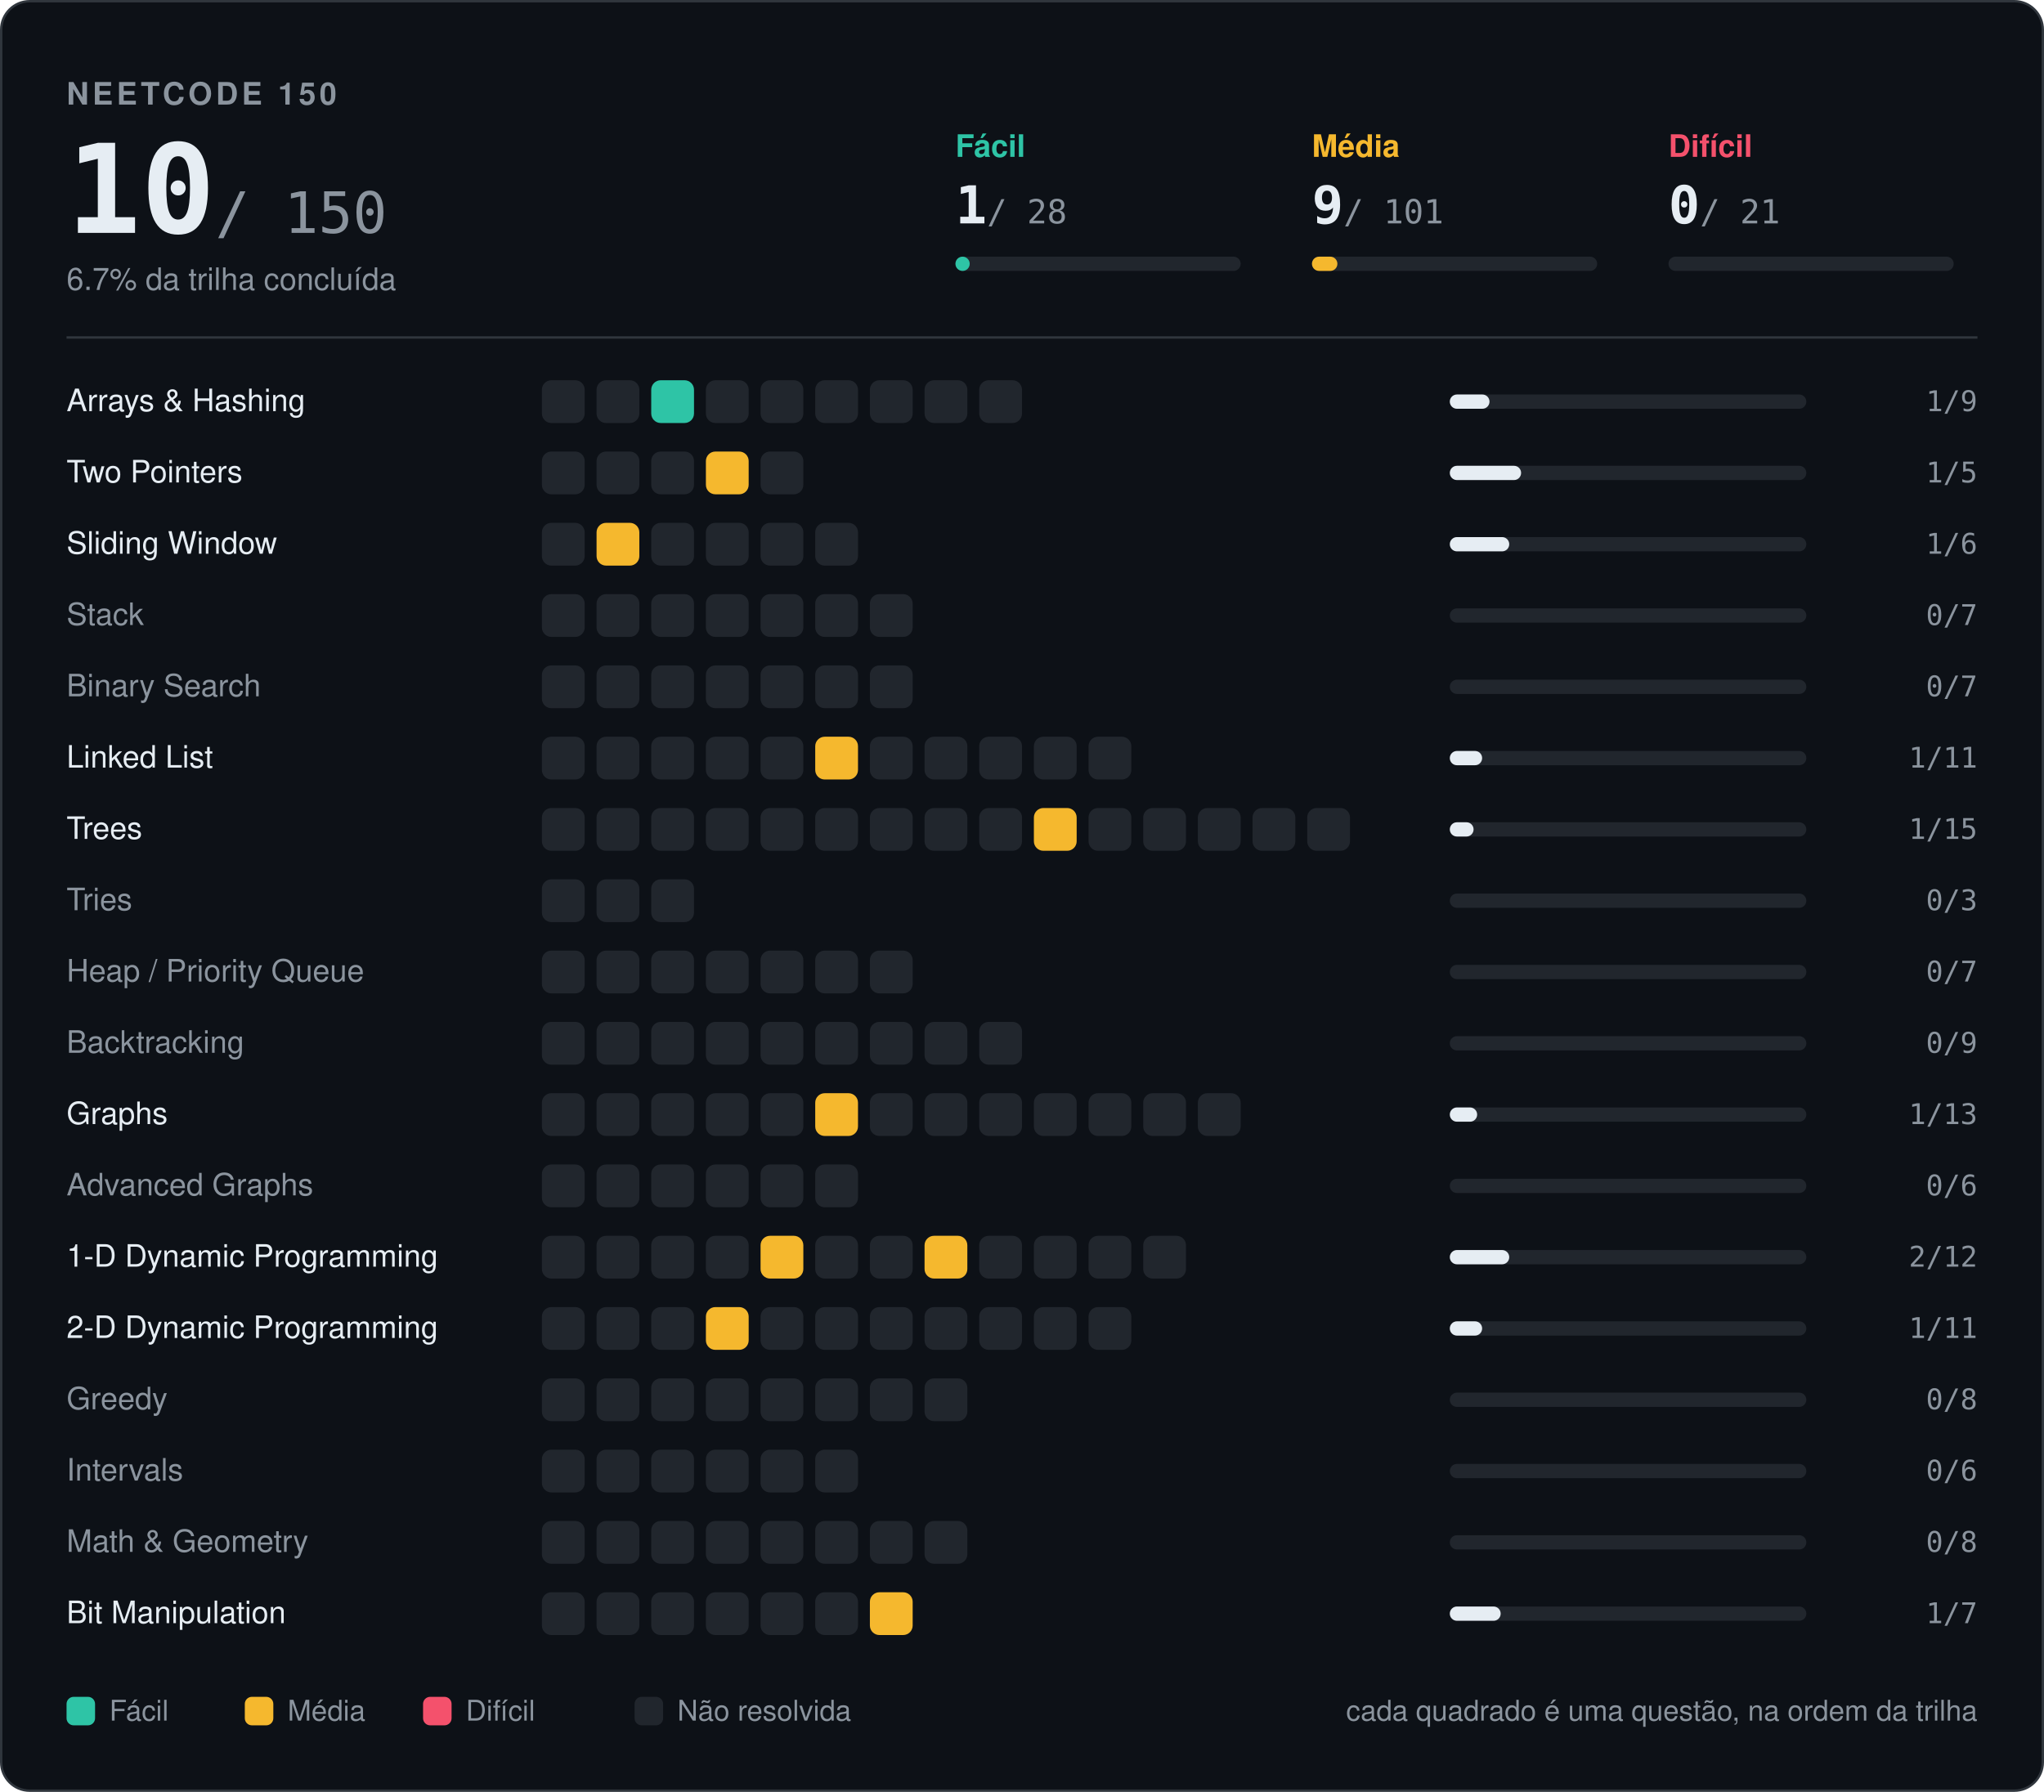
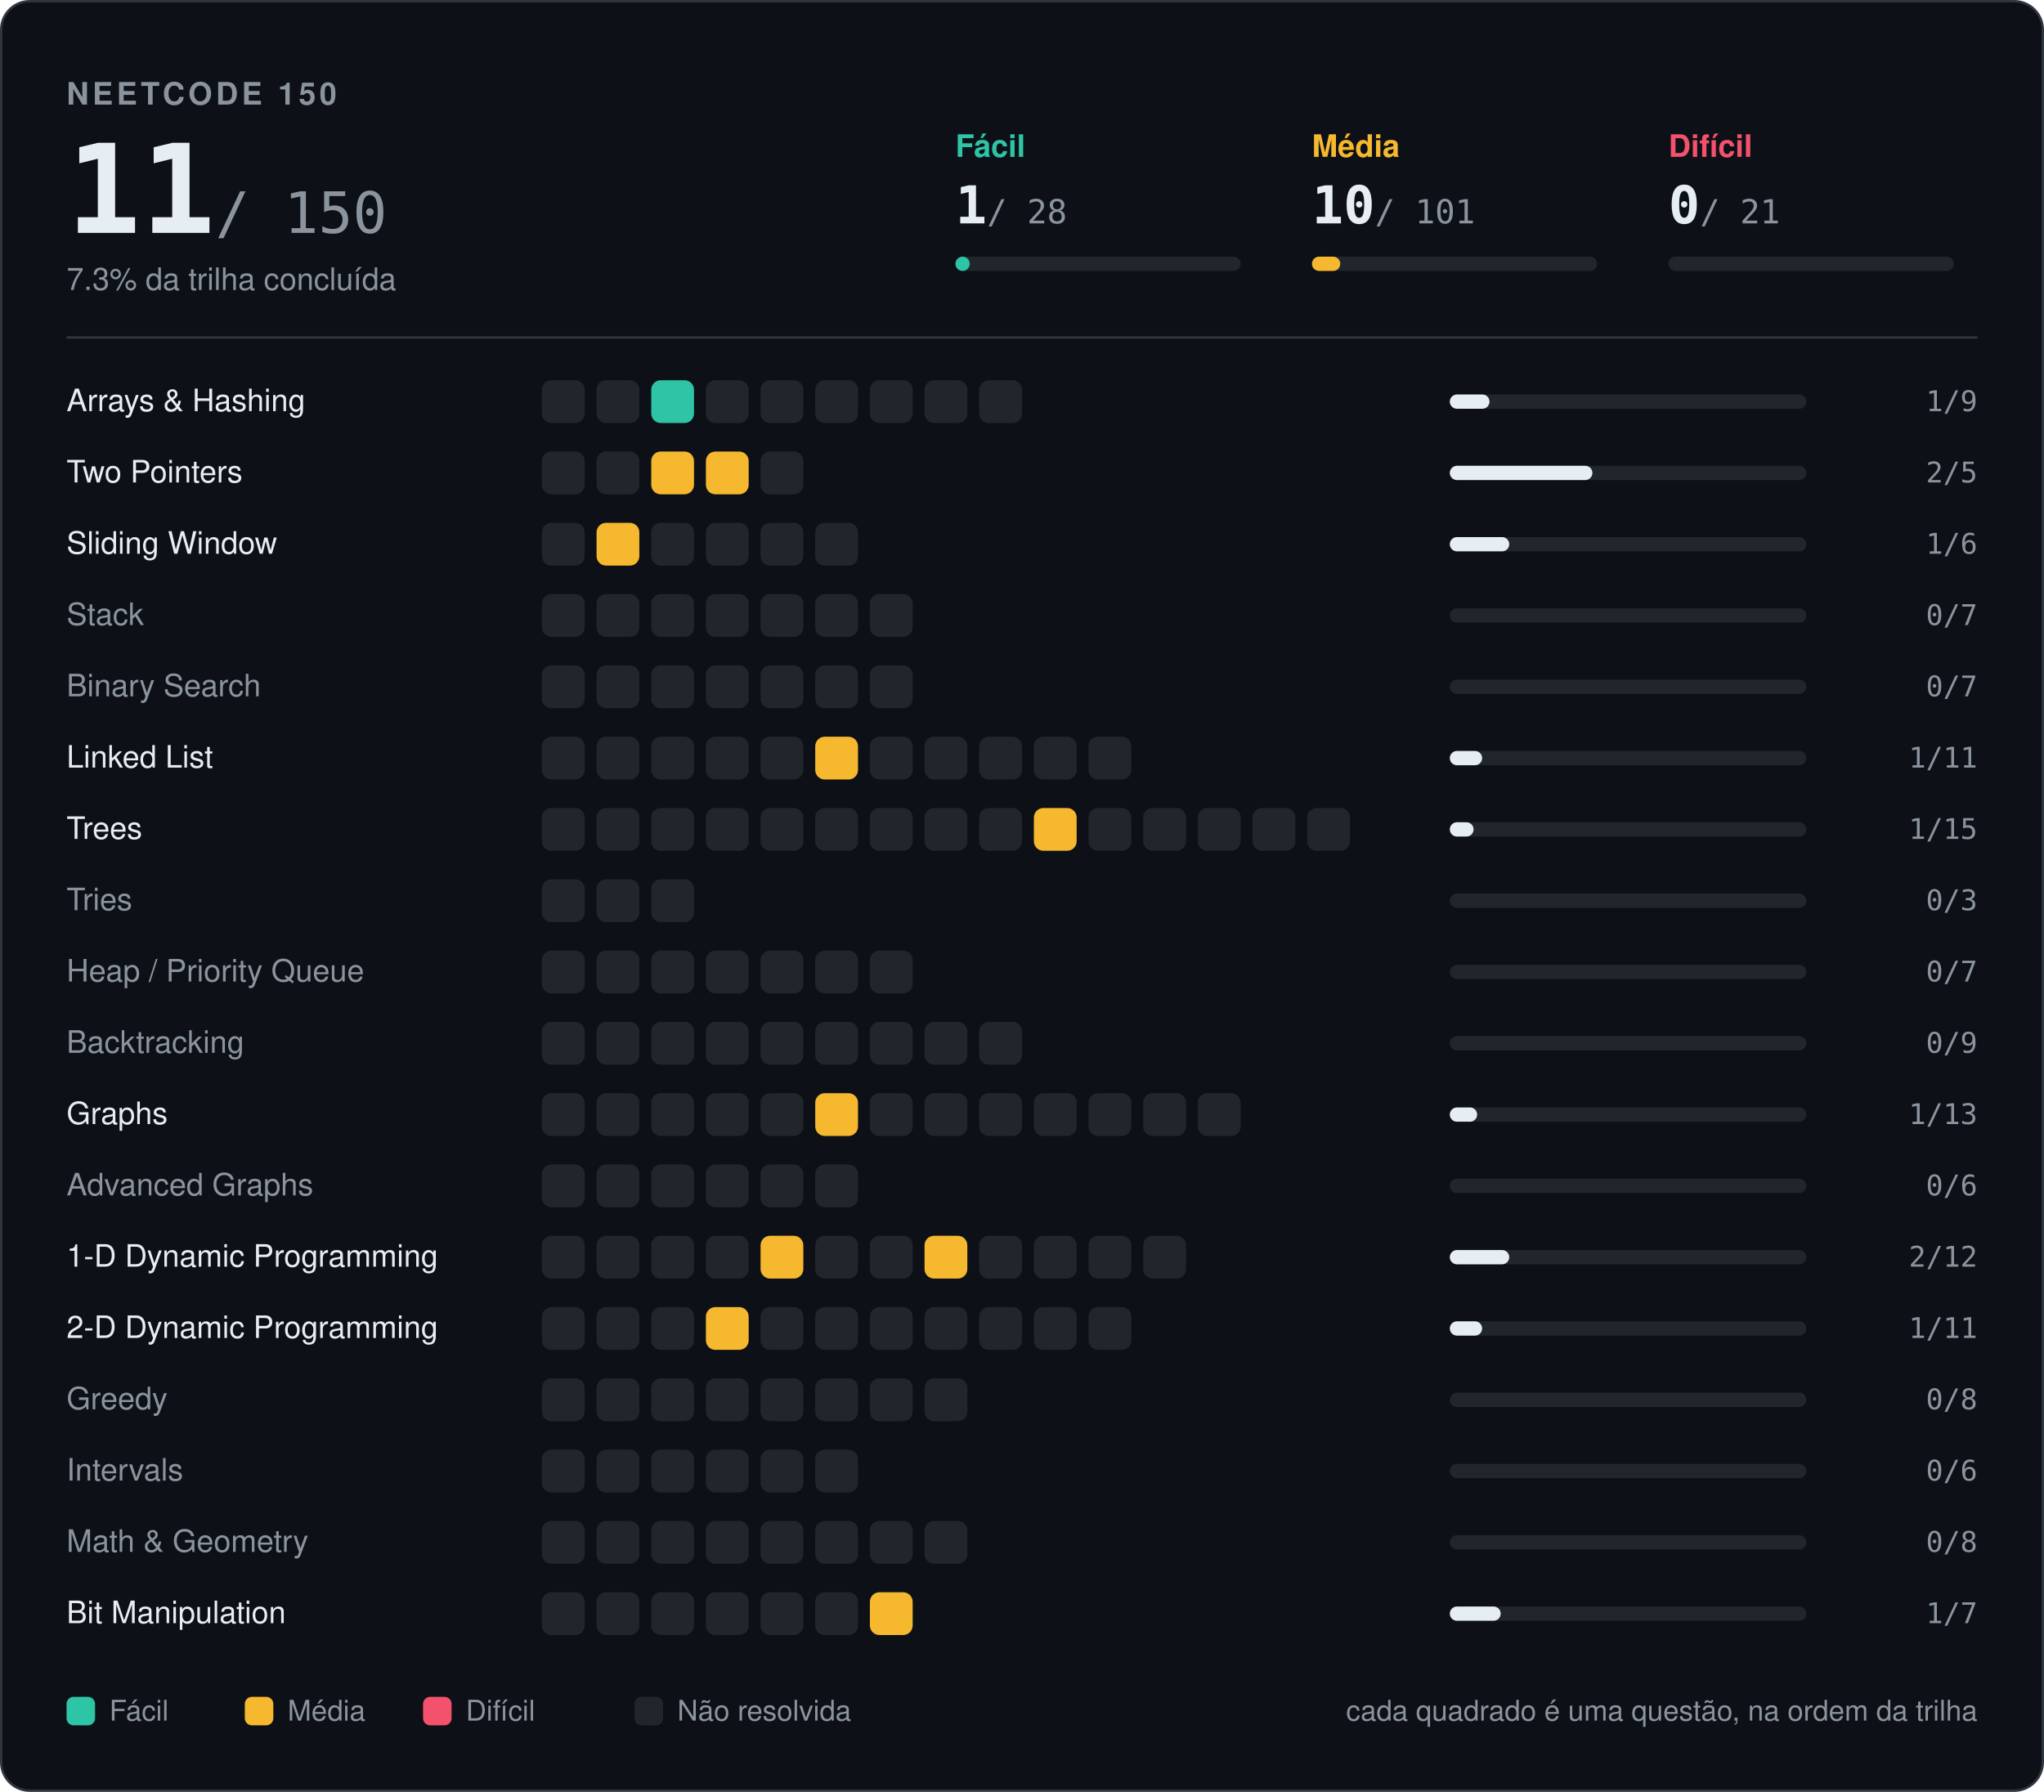
- <svg xmlns="http://www.w3.org/2000/svg" width="860" height="754" viewBox="0 0 860 754" font-family="-apple-system,BlinkMacSystemFont,'Segoe UI',Helvetica,Arial,sans-serif" role="img" aria-label="NeetCode 150: 10 de 150 resolvidas">
+ <svg xmlns="http://www.w3.org/2000/svg" width="860" height="754" viewBox="0 0 860 754" font-family="-apple-system,BlinkMacSystemFont,'Segoe UI',Helvetica,Arial,sans-serif" role="img" aria-label="NeetCode 150: 11 de 150 resolvidas">
  <rect x="0.5" y="0.5" width="859" height="753" rx="12" fill="#0d1117" stroke="#30363d" />
  <text x="28" y="44" fill="#8b949e" font-size="13" font-weight="600" letter-spacing="1.5">NEETCODE 150</text>
-   <text x="28" y="98" fill="#e6edf3" font-family="ui-monospace,SFMono-Regular,'SF Mono',Menlo,Consolas,monospace" font-size="52" font-weight="700">10<tspan fill="#8b949e" font-size="24" font-weight="500"> / 150</tspan>
-   </text>
-   <text x="28" y="122" fill="#8b949e" font-size="13">6.7% da trilha concluída</text>
+   <text x="28" y="98" fill="#e6edf3" font-family="ui-monospace,SFMono-Regular,'SF Mono',Menlo,Consolas,monospace" font-size="52" font-weight="700">11<tspan fill="#8b949e" font-size="24" font-weight="500"> / 150</tspan>
+   </text>
+   <text x="28" y="122" fill="#8b949e" font-size="13">7.3% da trilha concluída</text>
  <text x="402" y="66" fill="#2ec4a6" font-size="13" font-weight="600">Fácil</text>
  <text x="402" y="94" fill="#e6edf3" font-family="ui-monospace,SFMono-Regular,'SF Mono',Menlo,Consolas,monospace" font-size="22" font-weight="700">1<tspan fill="#8b949e" font-size="14" font-weight="500"> / 28</tspan>
  </text>
  <rect x="402" y="108" width="120" height="6" rx="3" fill="#21262d" />
  <rect x="402" y="108" width="6.0" height="6" rx="3" fill="#2ec4a6" />
  <text x="552" y="66" fill="#f5b82e" font-size="13" font-weight="600">Média</text>
-   <text x="552" y="94" fill="#e6edf3" font-family="ui-monospace,SFMono-Regular,'SF Mono',Menlo,Consolas,monospace" font-size="22" font-weight="700">9<tspan fill="#8b949e" font-size="14" font-weight="500"> / 101</tspan>
+   <text x="552" y="94" fill="#e6edf3" font-family="ui-monospace,SFMono-Regular,'SF Mono',Menlo,Consolas,monospace" font-size="22" font-weight="700">10<tspan fill="#8b949e" font-size="14" font-weight="500"> / 101</tspan>
  </text>
  <rect x="552" y="108" width="120" height="6" rx="3" fill="#21262d" />
-   <rect x="552" y="108" width="10.7" height="6" rx="3" fill="#f5b82e" />
+   <rect x="552" y="108" width="11.9" height="6" rx="3" fill="#f5b82e" />
  <text x="702" y="66" fill="#f4516c" font-size="13" font-weight="600">Difícil</text>
  <text x="702" y="94" fill="#e6edf3" font-family="ui-monospace,SFMono-Regular,'SF Mono',Menlo,Consolas,monospace" font-size="22" font-weight="700">0<tspan fill="#8b949e" font-size="14" font-weight="500"> / 21</tspan>
  </text>
  <rect x="702" y="108" width="120" height="6" rx="3" fill="#21262d" />
  <line x1="28" y1="142" x2="832" y2="142" stroke="#30363d" />
  <text x="28" y="173" fill="#e6edf3" font-size="13">Arrays &amp; Hashing</text>
  <rect x="228" y="160" width="18" height="18" rx="4" fill="#21262d" />
  <rect x="251" y="160" width="18" height="18" rx="4" fill="#21262d" />
  <rect x="274" y="160" width="18" height="18" rx="4" fill="#2ec4a6" />
  <rect x="297" y="160" width="18" height="18" rx="4" fill="#21262d" />
  <rect x="320" y="160" width="18" height="18" rx="4" fill="#21262d" />
  <rect x="343" y="160" width="18" height="18" rx="4" fill="#21262d" />
  <rect x="366" y="160" width="18" height="18" rx="4" fill="#21262d" />
  <rect x="389" y="160" width="18" height="18" rx="4" fill="#21262d" />
  <rect x="412" y="160" width="18" height="18" rx="4" fill="#21262d" />
  <rect x="610" y="166" width="150" height="6" rx="3" fill="#21262d" />
  <rect x="610" y="166" width="16.7" height="6" rx="3" fill="#e6edf3" />
  <text x="832" y="173" text-anchor="end" fill="#8b949e" font-family="ui-monospace,SFMono-Regular,'SF Mono',Menlo,Consolas,monospace" font-size="12">1/9</text>
  <text x="28" y="203" fill="#e6edf3" font-size="13">Two Pointers</text>
  <rect x="228" y="190" width="18" height="18" rx="4" fill="#21262d" />
  <rect x="251" y="190" width="18" height="18" rx="4" fill="#21262d" />
-   <rect x="274" y="190" width="18" height="18" rx="4" fill="#21262d" />
+   <rect x="274" y="190" width="18" height="18" rx="4" fill="#f5b82e" />
  <rect x="297" y="190" width="18" height="18" rx="4" fill="#f5b82e" />
  <rect x="320" y="190" width="18" height="18" rx="4" fill="#21262d" />
  <rect x="610" y="196" width="150" height="6" rx="3" fill="#21262d" />
-   <rect x="610" y="196" width="30.0" height="6" rx="3" fill="#e6edf3" />
-   <text x="832" y="203" text-anchor="end" fill="#8b949e" font-family="ui-monospace,SFMono-Regular,'SF Mono',Menlo,Consolas,monospace" font-size="12">1/5</text>
+   <rect x="610" y="196" width="60.0" height="6" rx="3" fill="#e6edf3" />
+   <text x="832" y="203" text-anchor="end" fill="#8b949e" font-family="ui-monospace,SFMono-Regular,'SF Mono',Menlo,Consolas,monospace" font-size="12">2/5</text>
  <text x="28" y="233" fill="#e6edf3" font-size="13">Sliding Window</text>
  <rect x="228" y="220" width="18" height="18" rx="4" fill="#21262d" />
  <rect x="251" y="220" width="18" height="18" rx="4" fill="#f5b82e" />
  <rect x="274" y="220" width="18" height="18" rx="4" fill="#21262d" />
  <rect x="297" y="220" width="18" height="18" rx="4" fill="#21262d" />
  <rect x="320" y="220" width="18" height="18" rx="4" fill="#21262d" />
  <rect x="343" y="220" width="18" height="18" rx="4" fill="#21262d" />
  <rect x="610" y="226" width="150" height="6" rx="3" fill="#21262d" />
  <rect x="610" y="226" width="25.0" height="6" rx="3" fill="#e6edf3" />
  <text x="832" y="233" text-anchor="end" fill="#8b949e" font-family="ui-monospace,SFMono-Regular,'SF Mono',Menlo,Consolas,monospace" font-size="12">1/6</text>
  <text x="28" y="263" fill="#8b949e" font-size="13">Stack</text>
  <rect x="228" y="250" width="18" height="18" rx="4" fill="#21262d" />
  <rect x="251" y="250" width="18" height="18" rx="4" fill="#21262d" />
  <rect x="274" y="250" width="18" height="18" rx="4" fill="#21262d" />
  <rect x="297" y="250" width="18" height="18" rx="4" fill="#21262d" />
  <rect x="320" y="250" width="18" height="18" rx="4" fill="#21262d" />
  <rect x="343" y="250" width="18" height="18" rx="4" fill="#21262d" />
  <rect x="366" y="250" width="18" height="18" rx="4" fill="#21262d" />
  <rect x="610" y="256" width="150" height="6" rx="3" fill="#21262d" />
  <text x="832" y="263" text-anchor="end" fill="#8b949e" font-family="ui-monospace,SFMono-Regular,'SF Mono',Menlo,Consolas,monospace" font-size="12">0/7</text>
  <text x="28" y="293" fill="#8b949e" font-size="13">Binary Search</text>
  <rect x="228" y="280" width="18" height="18" rx="4" fill="#21262d" />
  <rect x="251" y="280" width="18" height="18" rx="4" fill="#21262d" />
  <rect x="274" y="280" width="18" height="18" rx="4" fill="#21262d" />
  <rect x="297" y="280" width="18" height="18" rx="4" fill="#21262d" />
  <rect x="320" y="280" width="18" height="18" rx="4" fill="#21262d" />
  <rect x="343" y="280" width="18" height="18" rx="4" fill="#21262d" />
  <rect x="366" y="280" width="18" height="18" rx="4" fill="#21262d" />
  <rect x="610" y="286" width="150" height="6" rx="3" fill="#21262d" />
  <text x="832" y="293" text-anchor="end" fill="#8b949e" font-family="ui-monospace,SFMono-Regular,'SF Mono',Menlo,Consolas,monospace" font-size="12">0/7</text>
  <text x="28" y="323" fill="#e6edf3" font-size="13">Linked List</text>
  <rect x="228" y="310" width="18" height="18" rx="4" fill="#21262d" />
  <rect x="251" y="310" width="18" height="18" rx="4" fill="#21262d" />
  <rect x="274" y="310" width="18" height="18" rx="4" fill="#21262d" />
  <rect x="297" y="310" width="18" height="18" rx="4" fill="#21262d" />
  <rect x="320" y="310" width="18" height="18" rx="4" fill="#21262d" />
  <rect x="343" y="310" width="18" height="18" rx="4" fill="#f5b82e" />
  <rect x="366" y="310" width="18" height="18" rx="4" fill="#21262d" />
  <rect x="389" y="310" width="18" height="18" rx="4" fill="#21262d" />
  <rect x="412" y="310" width="18" height="18" rx="4" fill="#21262d" />
  <rect x="435" y="310" width="18" height="18" rx="4" fill="#21262d" />
  <rect x="458" y="310" width="18" height="18" rx="4" fill="#21262d" />
  <rect x="610" y="316" width="150" height="6" rx="3" fill="#21262d" />
  <rect x="610" y="316" width="13.6" height="6" rx="3" fill="#e6edf3" />
  <text x="832" y="323" text-anchor="end" fill="#8b949e" font-family="ui-monospace,SFMono-Regular,'SF Mono',Menlo,Consolas,monospace" font-size="12">1/11</text>
  <text x="28" y="353" fill="#e6edf3" font-size="13">Trees</text>
  <rect x="228" y="340" width="18" height="18" rx="4" fill="#21262d" />
  <rect x="251" y="340" width="18" height="18" rx="4" fill="#21262d" />
  <rect x="274" y="340" width="18" height="18" rx="4" fill="#21262d" />
  <rect x="297" y="340" width="18" height="18" rx="4" fill="#21262d" />
  <rect x="320" y="340" width="18" height="18" rx="4" fill="#21262d" />
  <rect x="343" y="340" width="18" height="18" rx="4" fill="#21262d" />
  <rect x="366" y="340" width="18" height="18" rx="4" fill="#21262d" />
  <rect x="389" y="340" width="18" height="18" rx="4" fill="#21262d" />
  <rect x="412" y="340" width="18" height="18" rx="4" fill="#21262d" />
  <rect x="435" y="340" width="18" height="18" rx="4" fill="#f5b82e" />
  <rect x="458" y="340" width="18" height="18" rx="4" fill="#21262d" />
  <rect x="481" y="340" width="18" height="18" rx="4" fill="#21262d" />
  <rect x="504" y="340" width="18" height="18" rx="4" fill="#21262d" />
  <rect x="527" y="340" width="18" height="18" rx="4" fill="#21262d" />
  <rect x="550" y="340" width="18" height="18" rx="4" fill="#21262d" />
  <rect x="610" y="346" width="150" height="6" rx="3" fill="#21262d" />
  <rect x="610" y="346" width="10.0" height="6" rx="3" fill="#e6edf3" />
  <text x="832" y="353" text-anchor="end" fill="#8b949e" font-family="ui-monospace,SFMono-Regular,'SF Mono',Menlo,Consolas,monospace" font-size="12">1/15</text>
  <text x="28" y="383" fill="#8b949e" font-size="13">Tries</text>
  <rect x="228" y="370" width="18" height="18" rx="4" fill="#21262d" />
  <rect x="251" y="370" width="18" height="18" rx="4" fill="#21262d" />
  <rect x="274" y="370" width="18" height="18" rx="4" fill="#21262d" />
  <rect x="610" y="376" width="150" height="6" rx="3" fill="#21262d" />
  <text x="832" y="383" text-anchor="end" fill="#8b949e" font-family="ui-monospace,SFMono-Regular,'SF Mono',Menlo,Consolas,monospace" font-size="12">0/3</text>
  <text x="28" y="413" fill="#8b949e" font-size="13">Heap / Priority Queue</text>
  <rect x="228" y="400" width="18" height="18" rx="4" fill="#21262d" />
  <rect x="251" y="400" width="18" height="18" rx="4" fill="#21262d" />
  <rect x="274" y="400" width="18" height="18" rx="4" fill="#21262d" />
  <rect x="297" y="400" width="18" height="18" rx="4" fill="#21262d" />
  <rect x="320" y="400" width="18" height="18" rx="4" fill="#21262d" />
  <rect x="343" y="400" width="18" height="18" rx="4" fill="#21262d" />
  <rect x="366" y="400" width="18" height="18" rx="4" fill="#21262d" />
  <rect x="610" y="406" width="150" height="6" rx="3" fill="#21262d" />
  <text x="832" y="413" text-anchor="end" fill="#8b949e" font-family="ui-monospace,SFMono-Regular,'SF Mono',Menlo,Consolas,monospace" font-size="12">0/7</text>
  <text x="28" y="443" fill="#8b949e" font-size="13">Backtracking</text>
  <rect x="228" y="430" width="18" height="18" rx="4" fill="#21262d" />
  <rect x="251" y="430" width="18" height="18" rx="4" fill="#21262d" />
  <rect x="274" y="430" width="18" height="18" rx="4" fill="#21262d" />
  <rect x="297" y="430" width="18" height="18" rx="4" fill="#21262d" />
  <rect x="320" y="430" width="18" height="18" rx="4" fill="#21262d" />
  <rect x="343" y="430" width="18" height="18" rx="4" fill="#21262d" />
  <rect x="366" y="430" width="18" height="18" rx="4" fill="#21262d" />
  <rect x="389" y="430" width="18" height="18" rx="4" fill="#21262d" />
  <rect x="412" y="430" width="18" height="18" rx="4" fill="#21262d" />
  <rect x="610" y="436" width="150" height="6" rx="3" fill="#21262d" />
  <text x="832" y="443" text-anchor="end" fill="#8b949e" font-family="ui-monospace,SFMono-Regular,'SF Mono',Menlo,Consolas,monospace" font-size="12">0/9</text>
  <text x="28" y="473" fill="#e6edf3" font-size="13">Graphs</text>
  <rect x="228" y="460" width="18" height="18" rx="4" fill="#21262d" />
  <rect x="251" y="460" width="18" height="18" rx="4" fill="#21262d" />
  <rect x="274" y="460" width="18" height="18" rx="4" fill="#21262d" />
  <rect x="297" y="460" width="18" height="18" rx="4" fill="#21262d" />
  <rect x="320" y="460" width="18" height="18" rx="4" fill="#21262d" />
  <rect x="343" y="460" width="18" height="18" rx="4" fill="#f5b82e" />
  <rect x="366" y="460" width="18" height="18" rx="4" fill="#21262d" />
  <rect x="389" y="460" width="18" height="18" rx="4" fill="#21262d" />
  <rect x="412" y="460" width="18" height="18" rx="4" fill="#21262d" />
  <rect x="435" y="460" width="18" height="18" rx="4" fill="#21262d" />
  <rect x="458" y="460" width="18" height="18" rx="4" fill="#21262d" />
  <rect x="481" y="460" width="18" height="18" rx="4" fill="#21262d" />
  <rect x="504" y="460" width="18" height="18" rx="4" fill="#21262d" />
  <rect x="610" y="466" width="150" height="6" rx="3" fill="#21262d" />
  <rect x="610" y="466" width="11.5" height="6" rx="3" fill="#e6edf3" />
  <text x="832" y="473" text-anchor="end" fill="#8b949e" font-family="ui-monospace,SFMono-Regular,'SF Mono',Menlo,Consolas,monospace" font-size="12">1/13</text>
  <text x="28" y="503" fill="#8b949e" font-size="13">Advanced Graphs</text>
  <rect x="228" y="490" width="18" height="18" rx="4" fill="#21262d" />
  <rect x="251" y="490" width="18" height="18" rx="4" fill="#21262d" />
  <rect x="274" y="490" width="18" height="18" rx="4" fill="#21262d" />
  <rect x="297" y="490" width="18" height="18" rx="4" fill="#21262d" />
  <rect x="320" y="490" width="18" height="18" rx="4" fill="#21262d" />
  <rect x="343" y="490" width="18" height="18" rx="4" fill="#21262d" />
  <rect x="610" y="496" width="150" height="6" rx="3" fill="#21262d" />
  <text x="832" y="503" text-anchor="end" fill="#8b949e" font-family="ui-monospace,SFMono-Regular,'SF Mono',Menlo,Consolas,monospace" font-size="12">0/6</text>
  <text x="28" y="533" fill="#e6edf3" font-size="13">1-D Dynamic Programming</text>
  <rect x="228" y="520" width="18" height="18" rx="4" fill="#21262d" />
  <rect x="251" y="520" width="18" height="18" rx="4" fill="#21262d" />
  <rect x="274" y="520" width="18" height="18" rx="4" fill="#21262d" />
  <rect x="297" y="520" width="18" height="18" rx="4" fill="#21262d" />
  <rect x="320" y="520" width="18" height="18" rx="4" fill="#f5b82e" />
  <rect x="343" y="520" width="18" height="18" rx="4" fill="#21262d" />
  <rect x="366" y="520" width="18" height="18" rx="4" fill="#21262d" />
  <rect x="389" y="520" width="18" height="18" rx="4" fill="#f5b82e" />
  <rect x="412" y="520" width="18" height="18" rx="4" fill="#21262d" />
  <rect x="435" y="520" width="18" height="18" rx="4" fill="#21262d" />
  <rect x="458" y="520" width="18" height="18" rx="4" fill="#21262d" />
  <rect x="481" y="520" width="18" height="18" rx="4" fill="#21262d" />
  <rect x="610" y="526" width="150" height="6" rx="3" fill="#21262d" />
  <rect x="610" y="526" width="25.0" height="6" rx="3" fill="#e6edf3" />
  <text x="832" y="533" text-anchor="end" fill="#8b949e" font-family="ui-monospace,SFMono-Regular,'SF Mono',Menlo,Consolas,monospace" font-size="12">2/12</text>
  <text x="28" y="563" fill="#e6edf3" font-size="13">2-D Dynamic Programming</text>
  <rect x="228" y="550" width="18" height="18" rx="4" fill="#21262d" />
  <rect x="251" y="550" width="18" height="18" rx="4" fill="#21262d" />
  <rect x="274" y="550" width="18" height="18" rx="4" fill="#21262d" />
  <rect x="297" y="550" width="18" height="18" rx="4" fill="#f5b82e" />
  <rect x="320" y="550" width="18" height="18" rx="4" fill="#21262d" />
  <rect x="343" y="550" width="18" height="18" rx="4" fill="#21262d" />
  <rect x="366" y="550" width="18" height="18" rx="4" fill="#21262d" />
  <rect x="389" y="550" width="18" height="18" rx="4" fill="#21262d" />
  <rect x="412" y="550" width="18" height="18" rx="4" fill="#21262d" />
  <rect x="435" y="550" width="18" height="18" rx="4" fill="#21262d" />
  <rect x="458" y="550" width="18" height="18" rx="4" fill="#21262d" />
  <rect x="610" y="556" width="150" height="6" rx="3" fill="#21262d" />
  <rect x="610" y="556" width="13.6" height="6" rx="3" fill="#e6edf3" />
  <text x="832" y="563" text-anchor="end" fill="#8b949e" font-family="ui-monospace,SFMono-Regular,'SF Mono',Menlo,Consolas,monospace" font-size="12">1/11</text>
  <text x="28" y="593" fill="#8b949e" font-size="13">Greedy</text>
  <rect x="228" y="580" width="18" height="18" rx="4" fill="#21262d" />
  <rect x="251" y="580" width="18" height="18" rx="4" fill="#21262d" />
  <rect x="274" y="580" width="18" height="18" rx="4" fill="#21262d" />
  <rect x="297" y="580" width="18" height="18" rx="4" fill="#21262d" />
  <rect x="320" y="580" width="18" height="18" rx="4" fill="#21262d" />
  <rect x="343" y="580" width="18" height="18" rx="4" fill="#21262d" />
  <rect x="366" y="580" width="18" height="18" rx="4" fill="#21262d" />
  <rect x="389" y="580" width="18" height="18" rx="4" fill="#21262d" />
  <rect x="610" y="586" width="150" height="6" rx="3" fill="#21262d" />
  <text x="832" y="593" text-anchor="end" fill="#8b949e" font-family="ui-monospace,SFMono-Regular,'SF Mono',Menlo,Consolas,monospace" font-size="12">0/8</text>
  <text x="28" y="623" fill="#8b949e" font-size="13">Intervals</text>
  <rect x="228" y="610" width="18" height="18" rx="4" fill="#21262d" />
  <rect x="251" y="610" width="18" height="18" rx="4" fill="#21262d" />
  <rect x="274" y="610" width="18" height="18" rx="4" fill="#21262d" />
  <rect x="297" y="610" width="18" height="18" rx="4" fill="#21262d" />
  <rect x="320" y="610" width="18" height="18" rx="4" fill="#21262d" />
  <rect x="343" y="610" width="18" height="18" rx="4" fill="#21262d" />
  <rect x="610" y="616" width="150" height="6" rx="3" fill="#21262d" />
  <text x="832" y="623" text-anchor="end" fill="#8b949e" font-family="ui-monospace,SFMono-Regular,'SF Mono',Menlo,Consolas,monospace" font-size="12">0/6</text>
  <text x="28" y="653" fill="#8b949e" font-size="13">Math &amp; Geometry</text>
  <rect x="228" y="640" width="18" height="18" rx="4" fill="#21262d" />
  <rect x="251" y="640" width="18" height="18" rx="4" fill="#21262d" />
  <rect x="274" y="640" width="18" height="18" rx="4" fill="#21262d" />
  <rect x="297" y="640" width="18" height="18" rx="4" fill="#21262d" />
  <rect x="320" y="640" width="18" height="18" rx="4" fill="#21262d" />
  <rect x="343" y="640" width="18" height="18" rx="4" fill="#21262d" />
  <rect x="366" y="640" width="18" height="18" rx="4" fill="#21262d" />
  <rect x="389" y="640" width="18" height="18" rx="4" fill="#21262d" />
  <rect x="610" y="646" width="150" height="6" rx="3" fill="#21262d" />
  <text x="832" y="653" text-anchor="end" fill="#8b949e" font-family="ui-monospace,SFMono-Regular,'SF Mono',Menlo,Consolas,monospace" font-size="12">0/8</text>
  <text x="28" y="683" fill="#e6edf3" font-size="13">Bit Manipulation</text>
  <rect x="228" y="670" width="18" height="18" rx="4" fill="#21262d" />
  <rect x="251" y="670" width="18" height="18" rx="4" fill="#21262d" />
  <rect x="274" y="670" width="18" height="18" rx="4" fill="#21262d" />
  <rect x="297" y="670" width="18" height="18" rx="4" fill="#21262d" />
  <rect x="320" y="670" width="18" height="18" rx="4" fill="#21262d" />
  <rect x="343" y="670" width="18" height="18" rx="4" fill="#21262d" />
  <rect x="366" y="670" width="18" height="18" rx="4" fill="#f5b82e" />
  <rect x="610" y="676" width="150" height="6" rx="3" fill="#21262d" />
  <rect x="610" y="676" width="21.4" height="6" rx="3" fill="#e6edf3" />
  <text x="832" y="683" text-anchor="end" fill="#8b949e" font-family="ui-monospace,SFMono-Regular,'SF Mono',Menlo,Consolas,monospace" font-size="12">1/7</text>
  <rect x="28" y="714" width="12" height="12" rx="3" fill="#2ec4a6" />
  <text x="46" y="724" fill="#8b949e" font-size="12">Fácil</text>
  <rect x="103" y="714" width="12" height="12" rx="3" fill="#f5b82e" />
  <text x="121" y="724" fill="#8b949e" font-size="12">Média</text>
  <rect x="178" y="714" width="12" height="12" rx="3" fill="#f4516c" />
  <text x="196" y="724" fill="#8b949e" font-size="12">Difícil</text>
  <rect x="267" y="714" width="12" height="12" rx="3" fill="#21262d" />
  <text x="285" y="724" fill="#8b949e" font-size="12">Não resolvida</text>
  <text x="832" y="724" text-anchor="end" fill="#8b949e" font-size="12">cada quadrado é uma questão, na ordem da trilha</text>
</svg>
